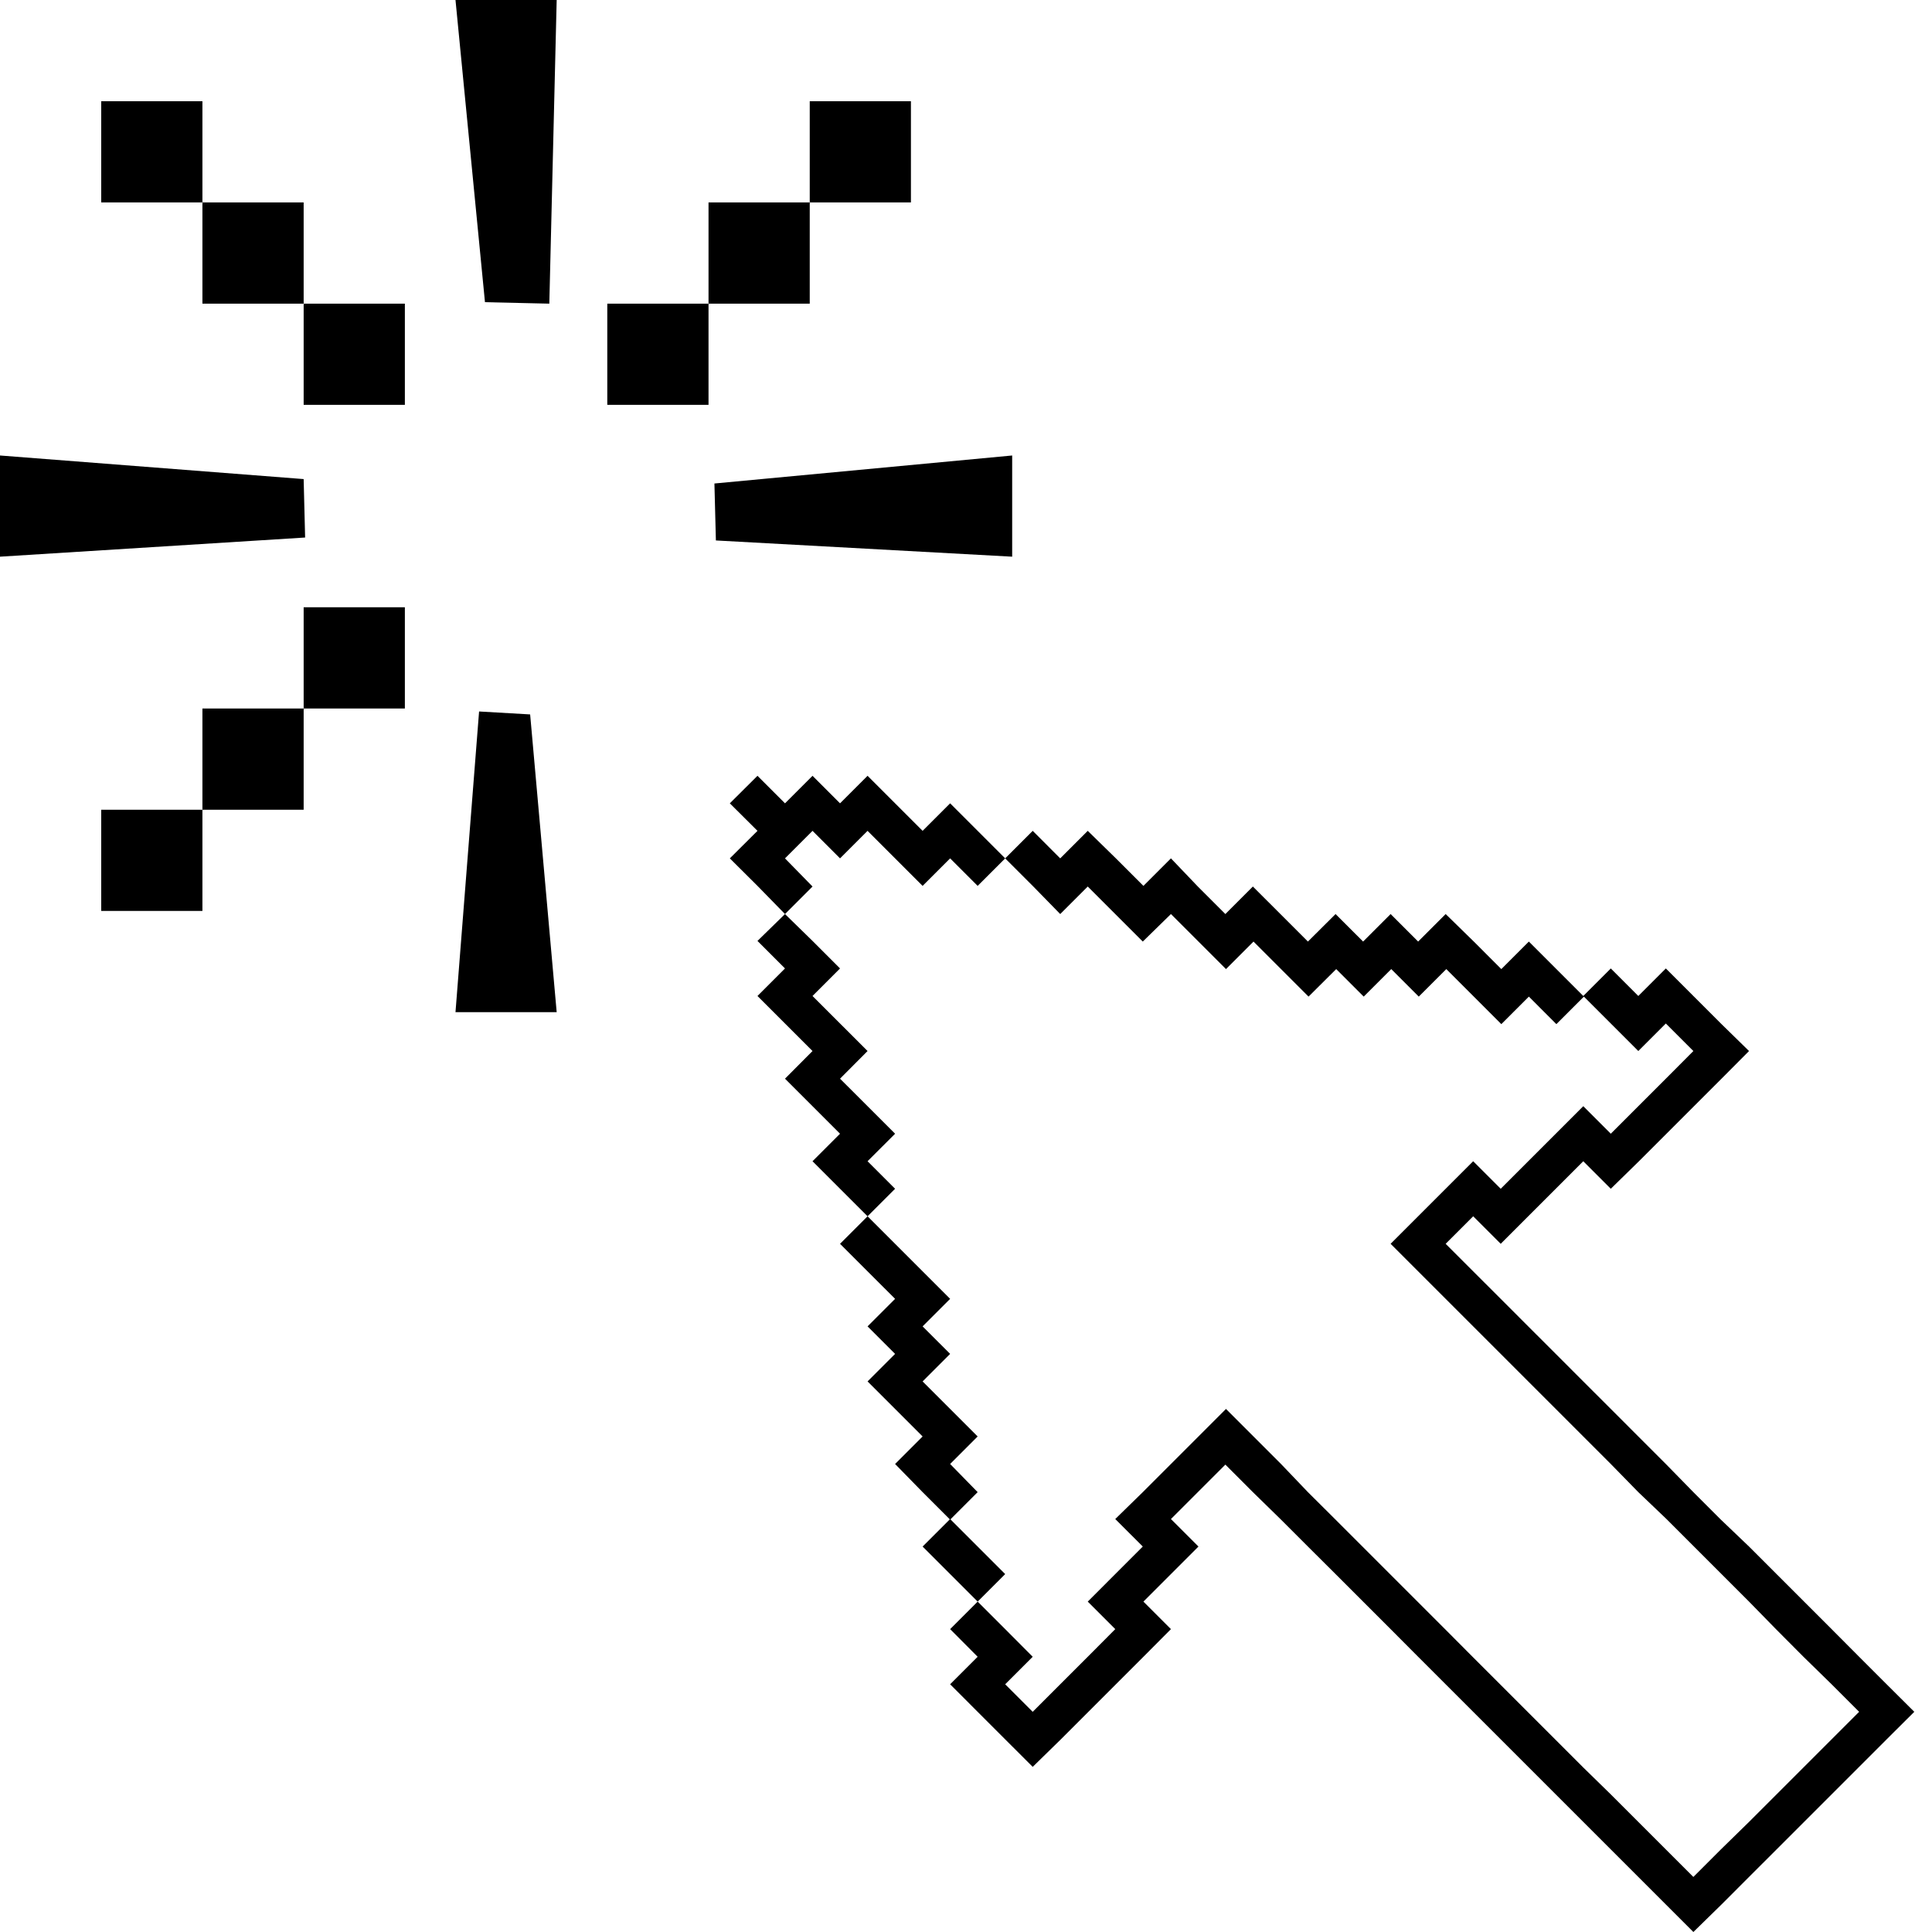
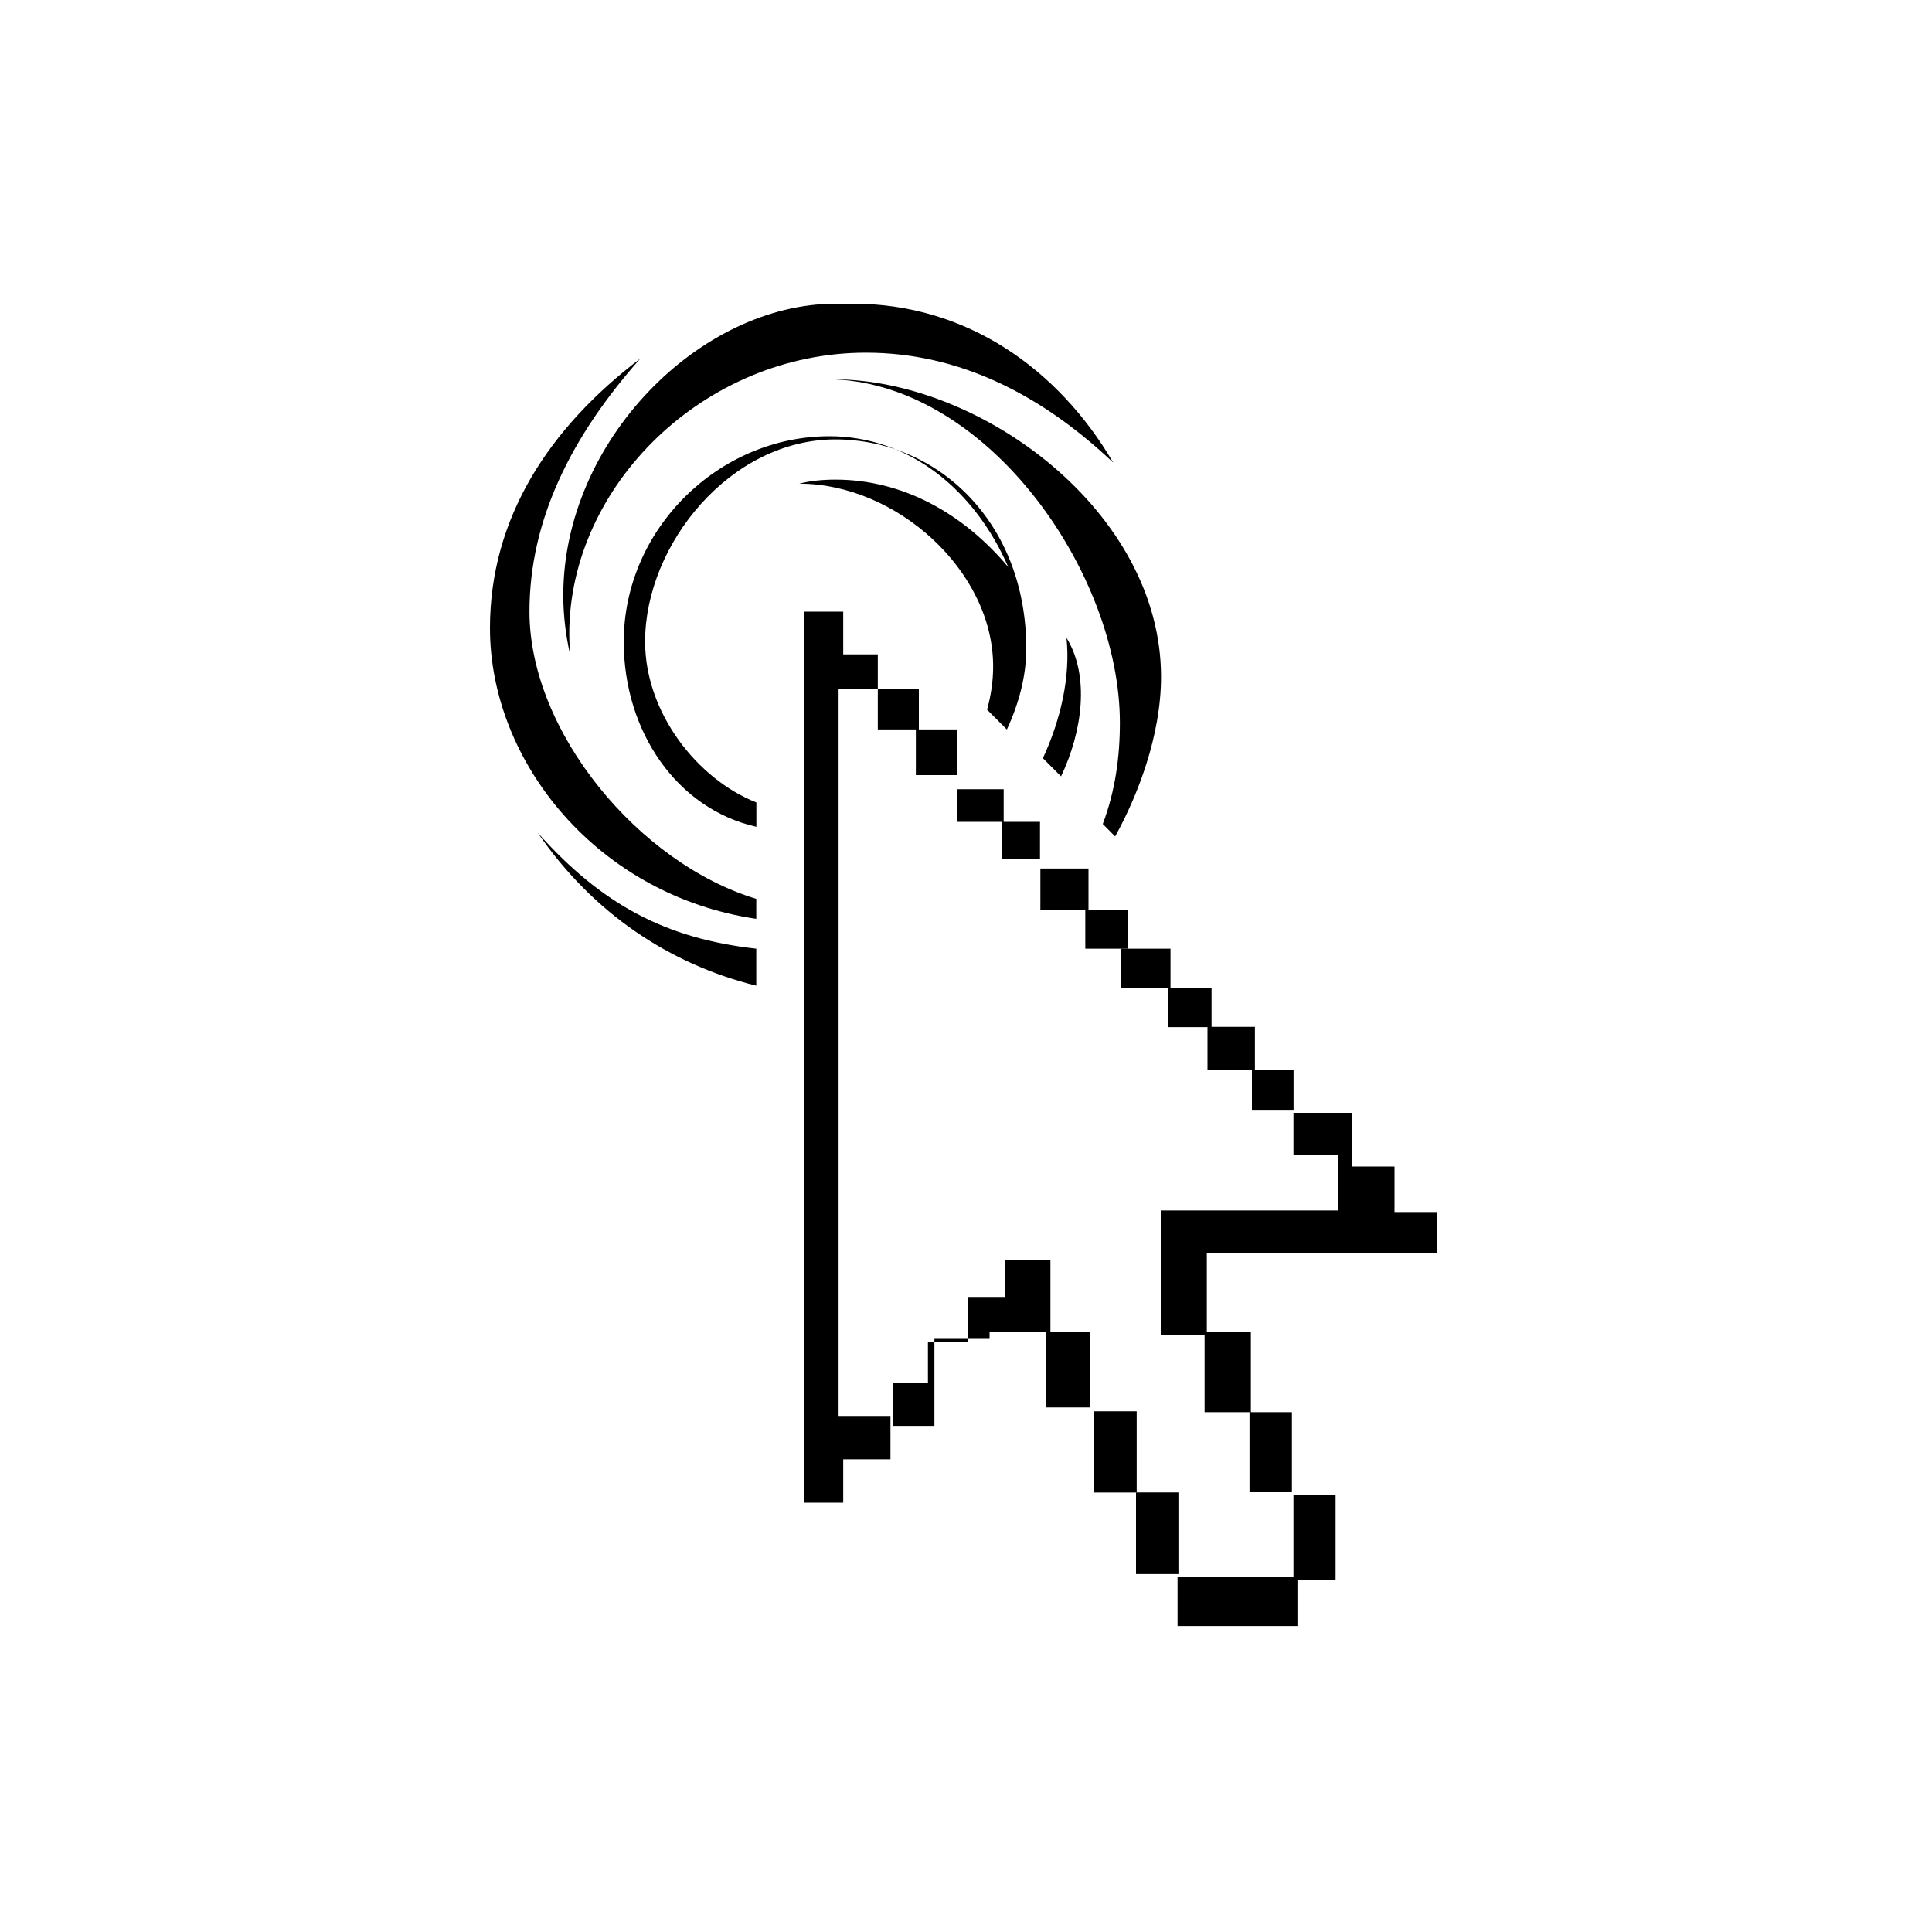
- <svg xmlns="http://www.w3.org/2000/svg" viewBox="285.327 135.199 123.916 125.062">
-   <path style="stroke-width:1" d="m393.16 197.889 1.782 1.782 1.781 1.781 1.822 1.782-1.781 1.79-1.782 1.781-1.781 1.782-1.782 1.781-1.822 1.782-1.782-1.782-1.781 1.782-1.782 1.781-1.781 1.782-1.782-1.782-1.782 1.782 1.782 1.782 1.782 1.781 1.781 1.782 1.782 1.781 1.781 1.782 1.782 1.781 1.781 1.782 1.782 1.782 1.782 1.822 1.781 1.781 1.822 1.741 1.782 1.782 1.782 1.782 1.781 1.781 1.782 1.79 1.781 1.781 1.79 1.782-1.79 1.782-1.781 1.781-1.782 1.782-1.781 1.781-1.782 1.782-1.782 1.781-1.781 1.782-1.822 1.782-1.782-1.782-1.782-1.782-1.781-1.781-1.782-1.782-1.781-1.781-1.782-1.782-1.781-1.781-1.782-1.782-1.782-1.782-1.781-1.781-1.782-1.79-1.781-1.781-1.782-1.782-1.79-1.782-1.781-1.781-1.782-1.741-1.781-1.782-1.782 1.782-1.741 1.741 1.782 1.781-1.782 1.782-1.781 1.782 1.781 1.781-1.781 1.79-1.782 1.781-1.782 1.782-1.781 1.782-1.822 1.781-1.782-1.781-1.782-1.782-1.781-1.782 1.781-1.781-1.781-1.79 1.781-1.781 1.782 1.781 1.782 1.79-1.782 1.781 1.782 1.782 1.781-1.782 1.782-1.781 1.781-1.79-1.781-1.781 1.781-1.782 1.782-1.782-1.782-1.781 1.782-1.741 1.822-1.822 1.782-1.782 1.781-1.782 1.782 1.782 1.781 1.782 1.741 1.822 1.79 1.781 1.782 1.782 1.781 1.782 1.782 1.781 1.781 1.782 1.782 1.79 1.782 1.781 1.781 1.782 1.782 1.781 1.781 1.782 1.782 1.741 1.781 1.781 1.782 1.782 1.782 1.781 1.781-1.781 1.822-1.782 1.782-1.781 1.782-1.782 1.781-1.781 1.782-1.782-1.782-1.782-1.822-1.781-1.782-1.79-1.741-1.781-1.781-1.782-1.782-1.782-1.781-1.781-1.823-1.741-1.781-1.822-1.782-1.782-1.781-1.782-1.782-1.781-1.781-1.782-1.782-1.781-1.782-1.782-1.781-1.781-1.782-1.782 1.782-1.782 1.781-1.781 1.782-1.782 1.782 1.782 1.781-1.782 1.782-1.781 1.781-1.782 1.782 1.782 1.781-1.782 1.782-1.781 1.782-1.79-1.782-1.782-1.782 1.782-1.781-1.782-1.782-1.781 1.782-1.782 1.781 1.782 1.782-1.782Zm-39.203-3.522 1.782-1.782 1.781 1.782 1.782 1.781 1.822-1.781 1.782 1.781 1.781 1.782 1.782-1.782 1.781 1.782 1.782 1.781 1.79-1.781 1.781 1.781 1.782-1.781 1.781 1.781 1.782-1.781 1.782 1.781 1.781 1.782 1.782-1.782 1.781 1.782 1.782-1.782-1.782-1.781-1.781-1.782-1.782 1.782-1.781-1.782-1.823-1.781-1.781 1.781-1.782-1.781-1.781 1.781-1.782-1.781-1.79 1.781-1.781-1.781-1.782-1.782-1.781 1.782-1.782-1.782-1.741-1.822-1.781 1.781-1.782-1.781-1.822-1.782-1.782 1.782-1.781-1.782-1.782 1.782 1.782 1.781 1.781 1.823Zm-17.816-3.604 1.782-1.782 1.781 1.782 1.782-1.782 1.782 1.782 1.781 1.781 1.782-1.781 1.781 1.781 1.782-1.781-1.782-1.782-1.781-1.781-1.782 1.781-1.781-1.781-1.782-1.782-1.782 1.782-1.781-1.782-1.782 1.782-1.781-1.782-1.79 1.782 1.79 1.781-1.79 1.782 1.79 1.781 1.781 1.823 1.782-1.782-1.782-1.822Zm5.345 19.605 1.782-1.781-1.782-1.782-1.782-1.781 1.782-1.79-1.782-1.782-1.781-1.781 1.781-1.782-1.781-1.782-1.782-1.74-1.781 1.74 1.781 1.782-1.781 1.782 1.781 1.781 1.782 1.782-1.782 1.79 1.782 1.781 1.781 1.782-1.781 1.781 1.781 1.782 1.782 1.781 1.782-1.781-1.782-1.782Zm5.345 19.598 1.781-1.782-1.781-1.782-1.782-1.781 1.782-1.782-1.782-1.781 1.782-1.782-1.782-1.781-1.781-1.782-1.782-1.782-1.782 1.782 1.782 1.782 1.782 1.781-1.782 1.782 1.782 1.781-1.782 1.782 1.782 1.781 1.781 1.782-1.781 1.782 1.781 1.822 1.782 1.781 1.781-1.781-1.781-1.822Zm1.781 5.344-1.781-1.781-1.782 1.781 1.782 1.782 1.781 1.782 1.782-1.782-1.782-1.782Zm-33.8-100.111h6.55l-.477 19.656-4.165-.095-1.908-19.561Zm1.527 46.055 3.305.191 1.718 19.274h-6.55l1.527-19.465Zm-31.012-16.57 19.656 1.527.095 3.783-19.751 1.24v-6.55Zm46.246 1.813 19.274-1.813v6.55l-19.179-1.05-.095-3.687Zm-39.694-24.746h6.551v6.551h-6.551v-6.551Zm6.551 6.551h6.553v6.553h-6.553v-6.553Zm6.553 6.553h6.552v6.552h-6.552v-6.552Zm32.76-13.104h6.55v6.551h-6.55v-6.551Zm-6.552 6.551h6.552v6.553h-6.552v-6.553Zm-6.553 6.553h6.553v6.552h-6.553v-6.552Zm-32.759 32.76h6.551v6.55h-6.551v-6.55Zm6.551-6.552h6.553v6.552h-6.553v-6.552Zm6.553-6.553h6.552v6.553h-6.552v-6.553Z" />
+ <svg xmlns="http://www.w3.org/2000/svg" viewBox="0 0 200 200" width="200" height="200" fill="none">
+   <path fill="url(#a)" d="M86.49 31.44c-14.01 0-28.18 14.17-28.18 30.2 0 2.11.27 4.19.72 6.19-.05-.74-.1-1.49-.1-2.22 0-15.36 14.01-29.1 30.71-29.1 9.63 0 18.14 4.32 25.6 11.38-5.66-9.67-15.15-16.45-26.92-16.45z" />
+   <path fill="url(#b)" d="M86.29 39.27c15.33 0 33.9 13.74 33.9 30.79 0 6.1-2.42 12.31-4.75 16.53l-1.28-1.29c1.28-3.39 1.77-6.92 1.77-10.48 0-15.39-13.5-34.91-29.64-35.55" />
+   <path fill="url(#c)" d="M66.28 37.12c-9.4 7.15-15.56 16.45-15.56 27.9 0 13.94 11.22 27.69 27.57 30.1v-2.07c-12.13-3.66-23.48-17.29-23.48-29.73 0-9.51 4.33-18.14 11.47-26.2" />
+   <path fill="url(#d)" d="M55.66 86.2c5.73 8.38 13.72 13.63 22.63 15.84v-3.83c-9.37-1.05-15.98-4.55-22.63-12.01" />
+   <path fill="url(#e)" d="M85.86 45.16c-11.44 0-21.29 9.58-21.29 21.28 0 9.27 5.5 17.3 13.73 19.15v-2.52c-6.12-2.41-11.52-9.29-11.52-16.65 0-10.09 8.85-20.93 19.69-20.93 10.64 0 19.77 8.6 19.77 21.66 0 2.8-.75 5.66-2.01 8.37l-2.05-2.06c.4-1.43.63-2.93.63-4.47 0-9.93-10.03-18.92-20.07-18.92 1.1-.29 2.4-.42 3.75-.42 6.93 0 13.2 3.46 17.89 9.06-3.5-8.07-10.32-13.55-18.52-13.55" />
+   <path fill="url(#f)" d="M110.4 66.02c.44 4.07-.64 8.59-2.44 12.47l1.88 1.88c2.23-4.7 2.98-10.41.56-14.35" />
+   <path fill="url(#g)" d="M83.23 63.32v92.24h4.06v-4.49h4.89v-4.49h-5.37V71.36h4.06v-3.62h-3.58v-4.42z" />
+   <path fill="url(#h)" d="M90.87 71.36v4.15h3.94v4.73h4.31v-4.73h-4v-4.15z" />
+   <path fill="url(#i)" d="M99.12 81.7v3.38h4.6v3.88h3.94v-3.88h-3.76V81.7z" />
+   <path fill="url(#j)" d="M107.7 89.91v4.27h4.65v4.03h4.39v-4.03h-4.06v-4.27z" />
+   <path fill="url(#k)" d="M116 98.21v4.11h4.94v4.01h4.48v-4.01h-4.25v-4.11z" />
+   <path fill="url(#l)" d="M125 106.3v4.45h4.6v4.14h4.31v-4.14h-4v-4.45z" />
+   <path fill="url(#m)" d="M133.9 115.2v4.34h4.6v5.77h-18.34v12.9h4.77v-8.45h23.82v-4.29h-4.39v-4.71h-4.43v-5.56z" />
+   <path fill="url(#n)" d="M124.7 137.9v8.29h4.65v8.25h4.39v-8.25h-4.25v-8.29z" />
+   <path fill="url(#o)" d="M133.9 154.8v8.73h4.36v-8.73z" />
+   <path fill="url(#p)" d="M121.9 163.2v5.13h12.41v-5.13z" />
+   <path fill="url(#q)" d="M117.6 154.5v8.45h4.39v-8.45z" />
+   <path fill="url(#r)" d="M113.2 146.1v8.41h4.47v-8.41z" />
+   <path fill="url(#s)" d="M108.3 137.9v7.8h4.53v-7.8z" />
+   <path fill="url(#t)" d="M104 130.4v3.86h-3.82v4.62h-4.12v4.31h-3.58v4.42h4.25v-9.01h5.71v-.69h6.3v-7.51z" />
+   <defs>
+     <linearGradient id="a" x1="86.77" x2="86.77" y1="31.44" y2="67.83" gradientUnits="userSpaceOnUse">
+       <stop offset="0" stop-color="#000" />
+       <stop offset="1" stop-color="#000" />
+     </linearGradient>
+     <linearGradient id="b" x1="99.57" x2="99.57" y1="39.27" y2="86.59" gradientUnits="userSpaceOnUse">
+       <stop offset="0" stop-color="#000" />
+       <stop offset="1" stop-color="#000" />
+     </linearGradient>
+     <linearGradient id="c" x1="64.5" x2="64.5" y1="37.12" y2="95.12" gradientUnits="userSpaceOnUse">
+       <stop offset="0" stop-color="#000" />
+       <stop offset="1" stop-color="#000" />
+     </linearGradient>
+     <linearGradient id="d" x1="66.98" x2="66.98" y1="86.2" y2="102" gradientUnits="userSpaceOnUse">
+       <stop offset="0" stop-color="#000" />
+       <stop offset="1" stop-color="#000" />
+     </linearGradient>
+     <linearGradient id="e" x1="85.48" x2="85.48" y1="45.16" y2="85.59" gradientUnits="userSpaceOnUse">
+       <stop offset="0" stop-color="#000" />
+       <stop offset="1" stop-color="#000" />
+     </linearGradient>
+     <linearGradient id="f" x1="109.9" x2="109.9" y1="66.02" y2="80.37" gradientUnits="userSpaceOnUse">
+       <stop offset="0" stop-color="#000" />
+       <stop offset="1" stop-color="#000" />
+     </linearGradient>
+     <linearGradient id="g" x1="87.71" x2="87.71" y1="63.32" y2="155.6" gradientUnits="userSpaceOnUse">
+       <stop offset="0" stop-color="#000" />
+       <stop offset="1" stop-color="#000" />
+     </linearGradient>
+     <linearGradient id="h" x1="94.99" x2="94.99" y1="71.36" y2="80.24" gradientUnits="userSpaceOnUse">
+       <stop offset="0" stop-color="#000" />
+       <stop offset="1" stop-color="#000" />
+     </linearGradient>
+     <linearGradient id="i" x1="103.4" x2="103.4" y1="81.7" y2="88.96" gradientUnits="userSpaceOnUse">
+       <stop offset="0" stop-color="#000" />
+       <stop offset="1" stop-color="#000" />
+     </linearGradient>
+     <linearGradient id="j" x1="112.2" x2="112.2" y1="89.91" y2="98.21" gradientUnits="userSpaceOnUse">
+       <stop offset="0" stop-color="#000" />
+       <stop offset="1" stop-color="#000" />
+     </linearGradient>
+     <linearGradient id="k" x1="120.8" x2="120.8" y1="98.21" y2="106.3" gradientUnits="userSpaceOnUse">
+       <stop offset="0" stop-color="#000" />
+       <stop offset="1" stop-color="#000" />
+     </linearGradient>
+     <linearGradient id="l" x1="129.5" x2="129.5" y1="106.3" y2="114.9" gradientUnits="userSpaceOnUse">
+       <stop offset="0" stop-color="#000" />
+       <stop offset="1" stop-color="#000" />
+     </linearGradient>
+     <linearGradient id="m" x1="129.5" x2="129.5" y1="115.2" y2="129.8" gradientUnits="userSpaceOnUse">
+       <stop offset="0" stop-color="#000" />
+       <stop offset="1" stop-color="#000" />
+     </linearGradient>
+     <linearGradient id="n" x1="129.2" x2="129.2" y1="137.9" y2="154.5" gradientUnits="userSpaceOnUse">
+       <stop offset="0" stop-color="#000" />
+       <stop offset="1" stop-color="#000" />
+     </linearGradient>
+     <linearGradient id="o" x1="136.1" x2="136.1" y1="154.8" y2="163.5" gradientUnits="userSpaceOnUse">
+       <stop offset="0" stop-color="#000" />
+       <stop offset="1" stop-color="#000" />
+     </linearGradient>
+     <linearGradient id="p" x1="128.1" x2="128.1" y1="163.2" y2="168.3" gradientUnits="userSpaceOnUse">
+       <stop offset="0" stop-color="#000" />
+       <stop offset="1" stop-color="#000" />
+     </linearGradient>
+     <linearGradient id="q" x1="119.8" x2="119.8" y1="154.5" y2="162.9" gradientUnits="userSpaceOnUse">
+       <stop offset="0" stop-color="#000" />
+       <stop offset="1" stop-color="#000" />
+     </linearGradient>
+     <linearGradient id="r" x1="115.4" x2="115.4" y1="146.1" y2="154.5" gradientUnits="userSpaceOnUse">
+       <stop offset="0" stop-color="#000" />
+       <stop offset="1" stop-color="#000" />
+     </linearGradient>
+     <linearGradient id="s" x1="110.5" x2="110.5" y1="137.9" y2="145.7" gradientUnits="userSpaceOnUse">
+       <stop offset="0" stop-color="#000" />
+       <stop offset="1" stop-color="#000" />
+     </linearGradient>
+     <linearGradient id="t" x1="100.6" x2="100.6" y1="130.4" y2="147.6" gradientUnits="userSpaceOnUse">
+       <stop offset="0" stop-color="#000" />
+       <stop offset="1" stop-color="#000" />
+     </linearGradient>
+   </defs>
</svg>
